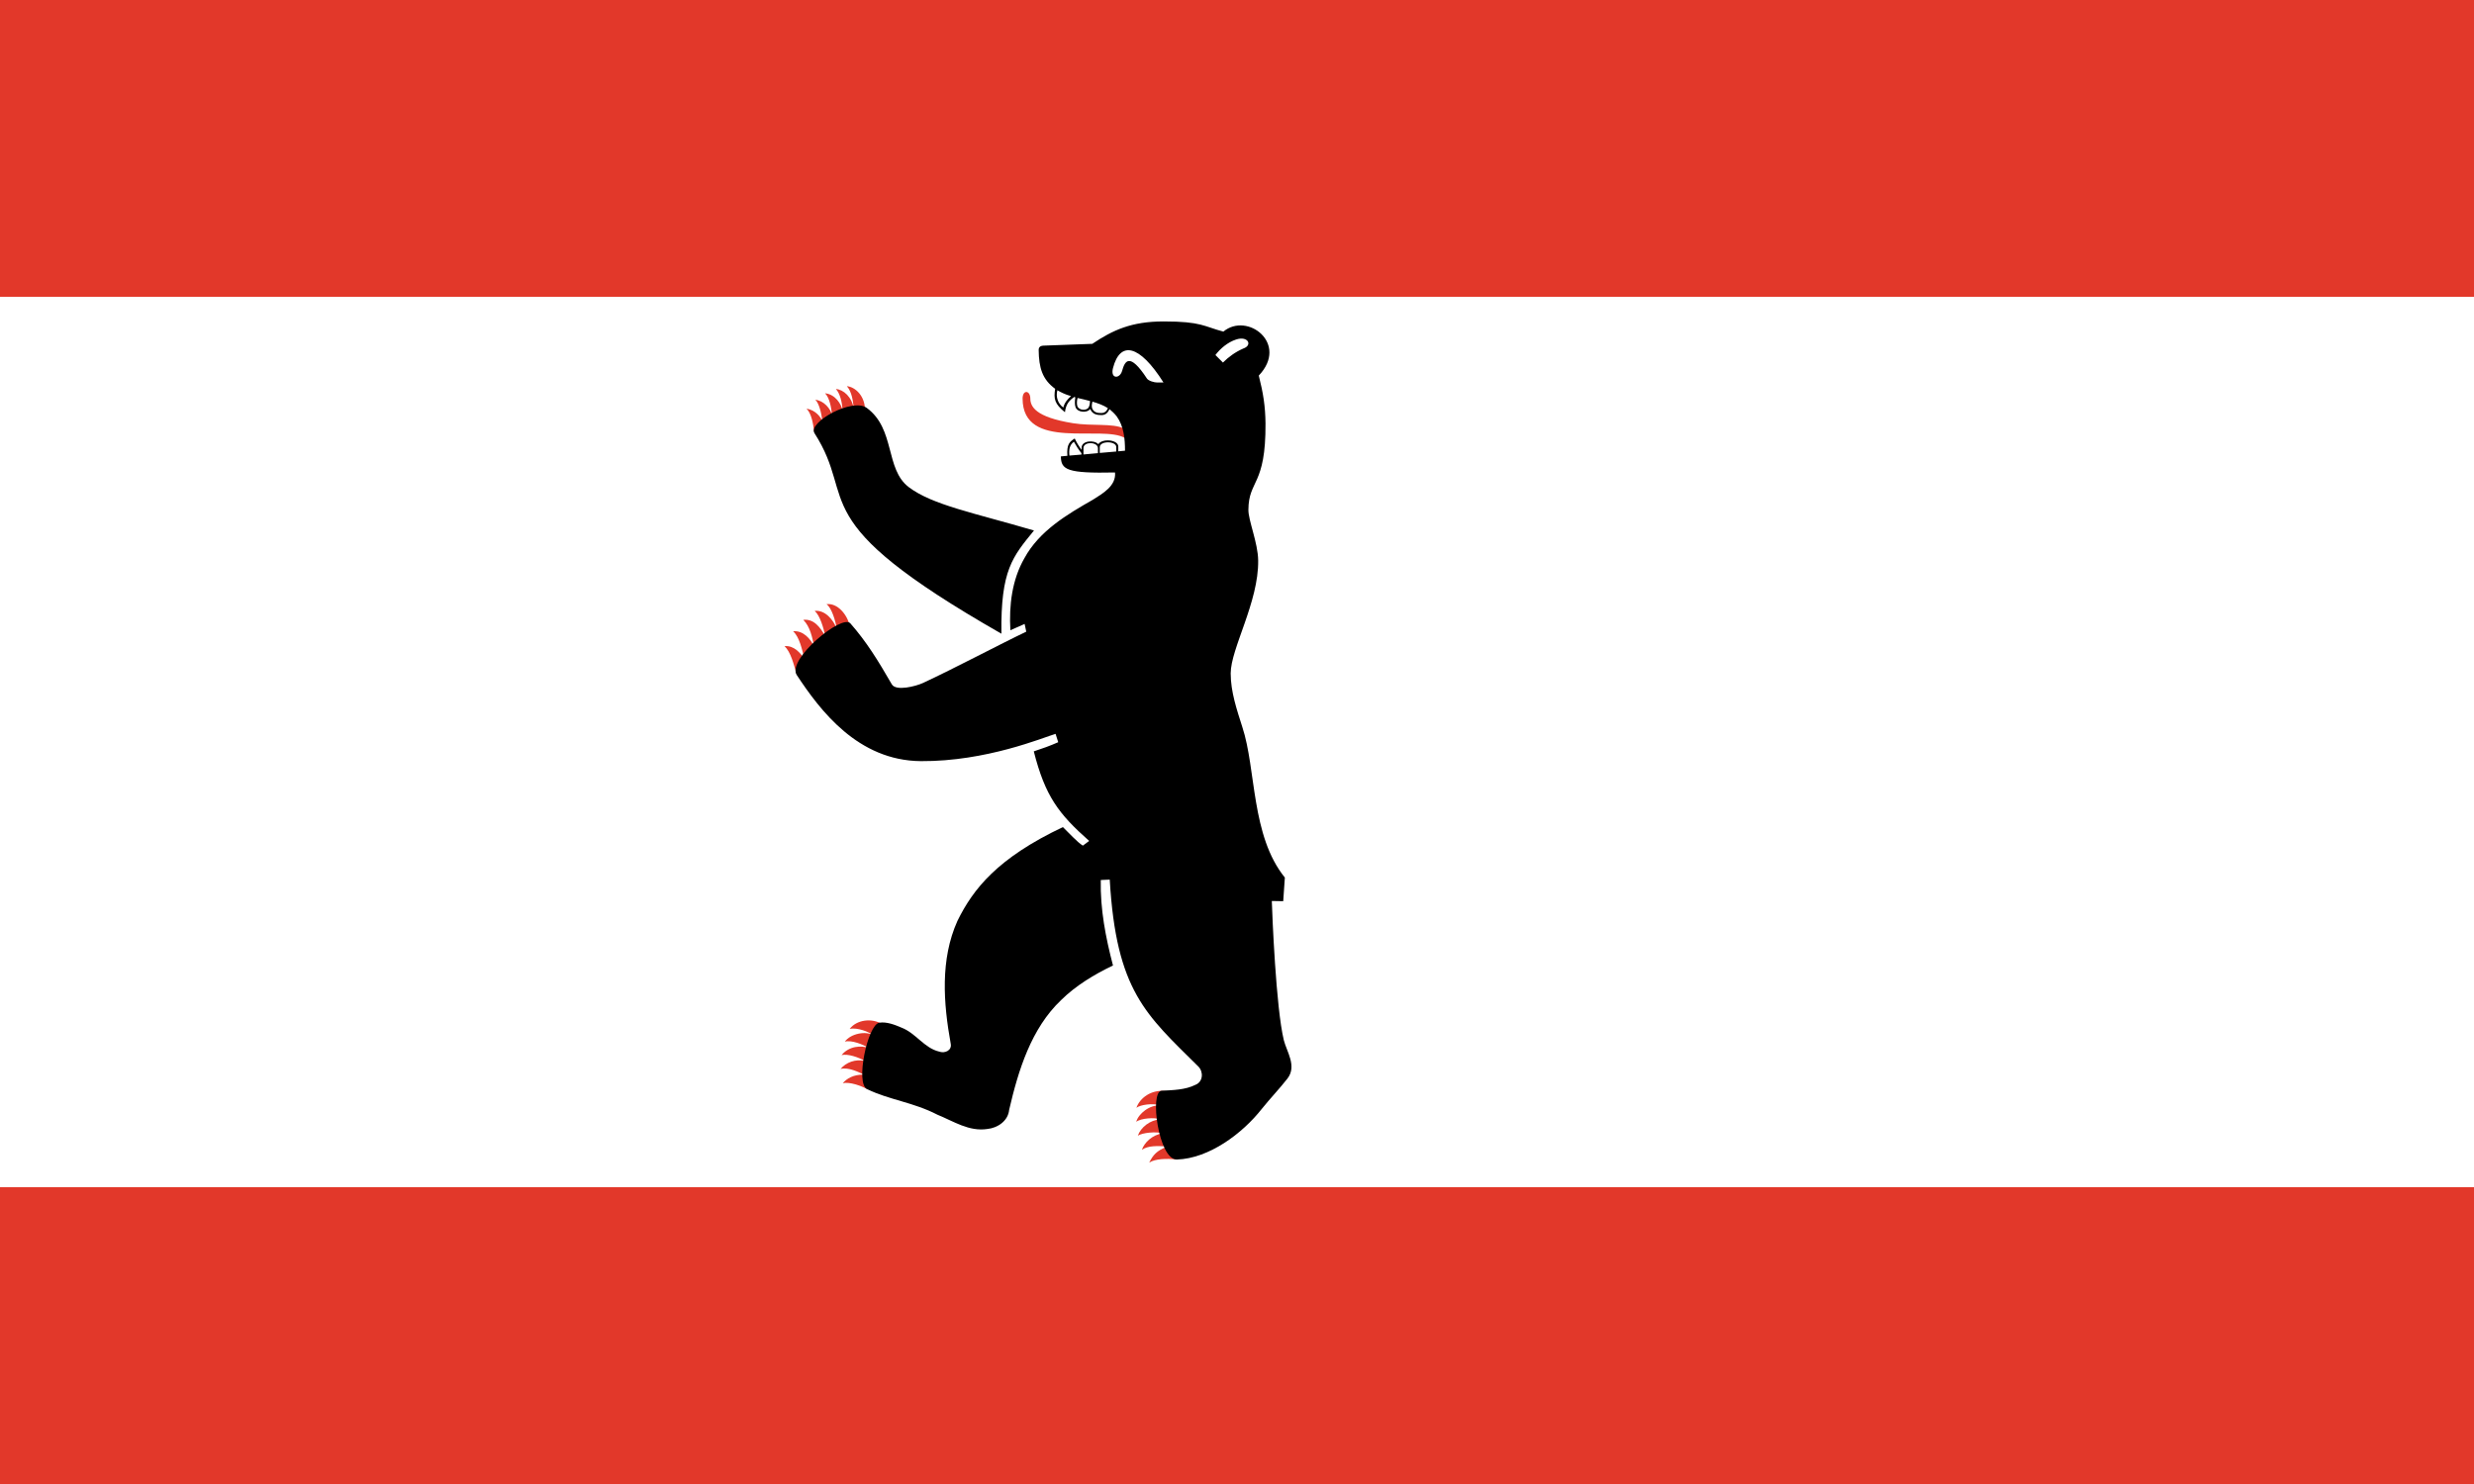
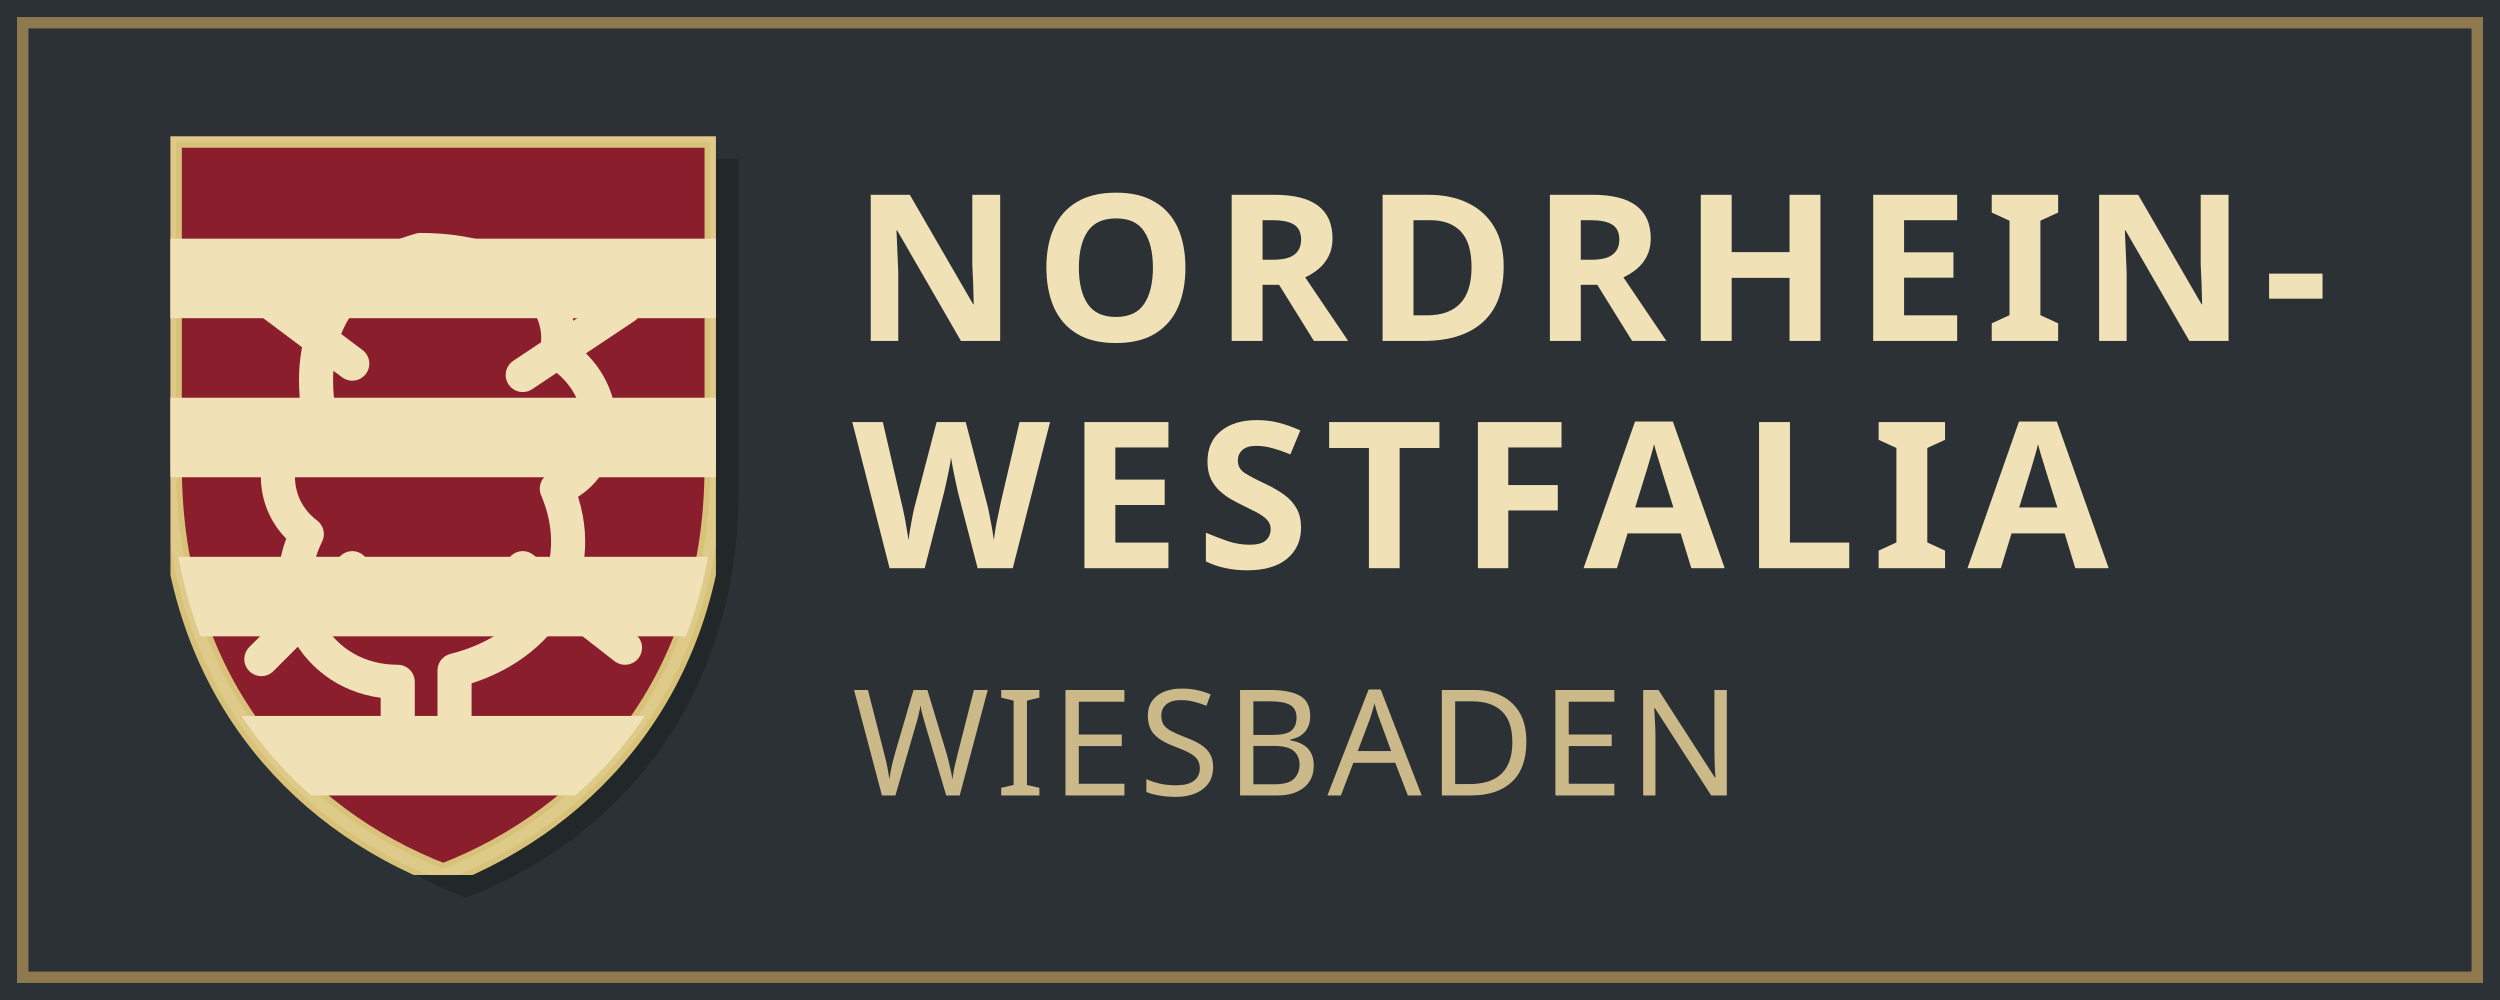
- <svg xmlns="http://www.w3.org/2000/svg" viewBox="0 0 12150 7290" width="1e3" version="1.1" height="600">
-   <rect width="12150" fill="#e2382a" height="7290" />
-   <rect y="1458" width="12150" fill="#fff" height="4374" />
-   <path d="m5520 2105c-56-27-157-11-250-26-187-30-210-83-210-122-1-41-38-43-38 1 1 260 392 127 503 194m-1277-136c1-70-47-115-89-119 25 29 30 71 34 112-8-58-51-96-88-98 20 21 31 64 33 106-6-32-36-80-86-85 23 24 30 69 35 110-7-35-43-75-83-78 17 14 31 65 34 104-5-16-33-55-77-60 23 21 33 72 37 112m175 954c-12-55-60-113-114-106 25 17 44 81 51 122-17-46-59-95-109-89 27 24 43 83 53 127-27-51-60-89-109-83 33 32 45 88 53 131-16-36-53-80-103-75 31 28 44 89 55 134-20-27-50-65-97-61 31 30 45 89 58 134m422 1723c-53-32-126-21-160 23 38-7 94 14 116 32-36-23-111-9-140 31 34-9 89 14 118 31-38-13-97-10-134 35 31-7 82 10 115 29-47-11-93 7-120 39 41-9 87 15 115 28-53-1-85 20-104 42 34-7 86 11 124 31m1461 8c-69-9-126 33-143 82 19-15 79-24 118-12-54-3-108 41-119 81 22-18 92-23 118-12-49 2-96 39-110 80 23-15 87-21 123-12-53 8-91 46-103 81 32-21 74-19 126-16-54 20-72 43-90 79 30-19 83-20 135-16" fill="#e2382a" />
-   <path d="m5366 1689l-244 9c-12 1-21 7-21 21 1 88 18 145 81 191-8 49-3 74 48 115 5-40 21-58 46-75 2 1 4 1 5 2-3 18-3 37 1 48 10 28 59 29 72 9 12 29 37 30 57 30 21 0 31-15 38-29 12 10 24 21 35 35 35 48 41 110 41 169l-33 3v-24c-1-34-80-40-98-11-20-22-82-18-82 17v11c-14-18-25-37-34-56-25 16-40 28-36 85-11 1-22 2-32 3 1 66 30 84 266 79 6 66-60 103-109 134-128 73-263 153-336 287-61 106-76 232-69 354l70-31 8 38c-126 60-356 182-507 252-37 17-133 41-153 7-69-119-124-209-204-300-41-47-313 178-263 254 114 173 300 421 610 423 321 2 600-116 661-134l13 41c-41 18-77 31-120 45 56 220 121 306 272 440l-31 23c-27-16-73-67-98-91-321 152-441 304-518 461-85 189-69 404-33 603 7 33-29 49-56 39-74-17-115-91-186-118-32-14-74-30-109-24-57 10-118 298-60 326 108 53 226 64 346 126 79 32 155 84 245 70 51-5 102-40 107-94 45-194 108-400 256-540 71-70 163-126 254-169-36-138-63-276-60-420l44-2c32 548 178 663 435 918 26 26 24 75-14 90-50 25-109 26-166 29-61 3-15 341 75 338 158-5 322-128 417-249 40-50 88-100 126-149 47-61-4-132-18-188-39-160-57-620-59-684l56 1 8-116c-167-207-140-531-209-740-27-85-57-173-57-263 0-122 138-351 135-555-1-86-49-198-48-249 1-148 86-116 84-424-1-85-11-148-33-235 149-157-56-314-174-216-95-25-107-50-293-50-159 0-250 43-349 109m-288 918c-105 129-164 194-160 507-991-566-701-647-918-985-34-53 187-176 257-124 141 104 89 300 206 389 116 88 323 127 615 213m605-727c-15 0-42-8-50-19-87-133-109-85-122-39-11 41-59 42-45-13 35-135 130-116 248 71m255-135c24-32 61-63 101-76 59-20 83 28 36 44-39 17-72 41-100 69m-813 136c15 9 36 20 67 29-17 14-33 34-38 56-27-19-38-54-29-85m160 53c0 13-3 26-7 32-10 16-47 15-55-7-3-9-3-25 1-40 20 5 41 9 61 15m12 3c27 8 53 17 76 32-5 12-14 24-32 24-16 0-34-1-44-20-5-10-3-24 0-36m-113 265c-3-28 0-52 22-68 11 20 23 39 37 56v7m10-0.5v-31.5c0-33 70-31 71 0v25m9-1v-28c0-33 81-31 81-1v22" />
+ <svg xmlns="http://www.w3.org/2000/svg" width="220" height="88" viewBox="0 0 220 88">
+   <defs>
+     <symbol id="shield-base" viewBox="0 0 48 65">
+       <path d="M0 0 H48 V29                C48 48 37 60 24 65                C11 60 0 48 0 29 Z" />
+     </symbol>
+     <symbol id="hessen-shield" viewBox="0 0 48 65">
+       <use href="#shield-base" fill="#8B1E2D" stroke="#D8C27A" stroke-width="2" />
+       <g clip-path="url(#shieldClip)">
+         <rect x="0" y="9" width="48" height="7" fill="#F0E2B6" />
+         <rect x="0" y="23" width="48" height="7" fill="#F0E2B6" />
+         <rect x="0" y="37" width="48" height="7" fill="#F0E2B6" />
+         <rect x="0" y="51" width="48" height="7" fill="#F0E2B6" />
+         <path d="M22 10                  C15 12 12 17 13 24                  C9 26 8 32 12 35                  C9 41 13 48 20 48                  L20 56                  L25 56                  L25 47                  C33 45 37 38 34 31                  C39 29 39 22 34 19                  C35 14 30 10 22 10 Z" fill="none" stroke="#F0E2B6" stroke-width="3" stroke-linecap="round" stroke-linejoin="round" />
+         <path d="M16 20 L8 14                  M31 21 L40 15                  M16 38 L8 46                  M31 38 L40 45" fill="none" stroke="#F0E2B6" stroke-width="3" stroke-linecap="round" />
+       </g>
+       <use href="#shield-base" fill="none" stroke="#F0E2B6" stroke-width="1" opacity="0.25" />
+     </symbol>
+     <clipPath id="shieldClip">
+       <path d="M0 0 H48 V29                C48 48 37 60 24 65                C11 60 0 48 0 29 Z" />
+     </clipPath>
+   </defs>
+   <rect x="0" y="0" width="220" height="88" fill="#2B3134" />
+   <rect x="2" y="2" width="216" height="84" rx="0" fill="#2B3134" stroke="#8F7A4F" stroke-width="1" />
+   <use href="#shield-base" x="17" y="14" width="48" height="65" fill="#111315" opacity="0.35" />
+   <use href="#hessen-shield" x="15" y="12" width="48" height="65" />
+   <text x="75" y="30" font-family="Futura, 'Futura PT', 'Trebuchet MS', sans-serif" font-size="18" font-weight="700" letter-spacing="1.4" fill="#F0E2B6">
+     NORDRHEIN-
+   </text>
+   <text x="75" y="50" font-family="Futura, 'Futura PT', 'Trebuchet MS', sans-serif" font-size="18" font-weight="700" letter-spacing="1.4" fill="#F0E2B6">
+     WESTFALIA
+   </text>
+   <text x="75" y="70" font-family="Futura, 'Futura PT', 'Trebuchet MS', sans-serif" font-size="13" font-weight="400" letter-spacing="0.5" fill="#CBB98A">
+     WIESBADEN
+   </text>
</svg>
